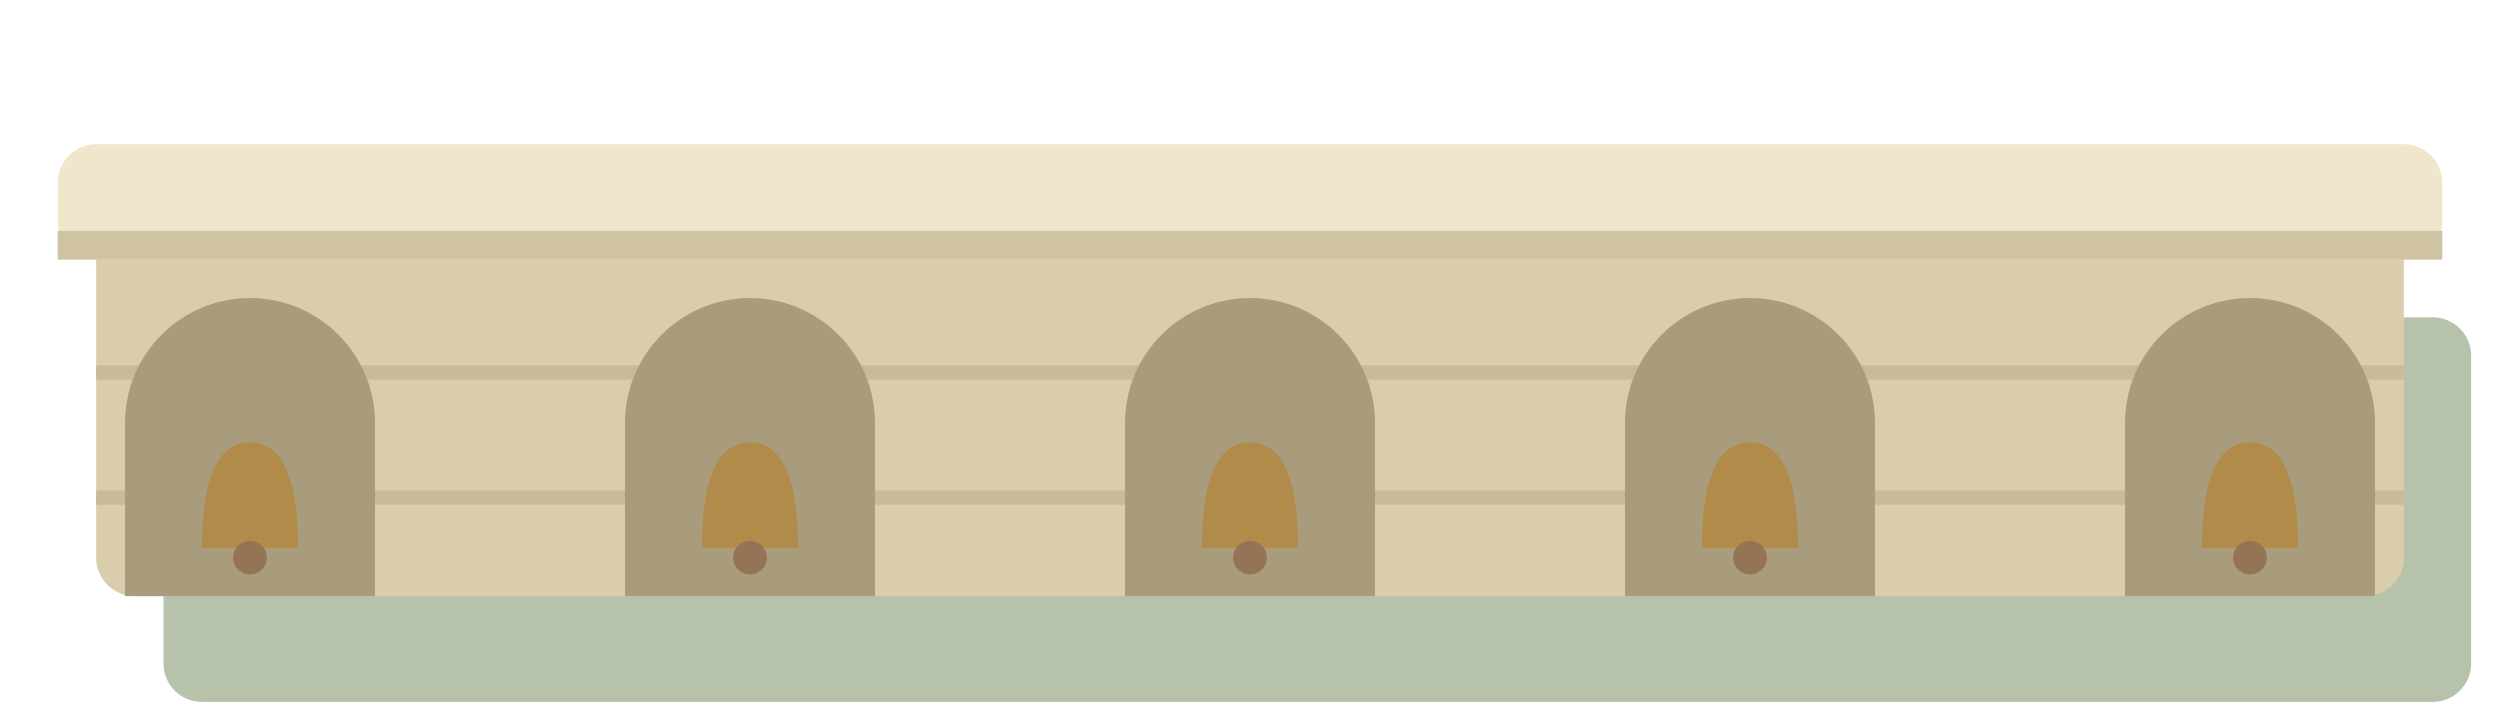
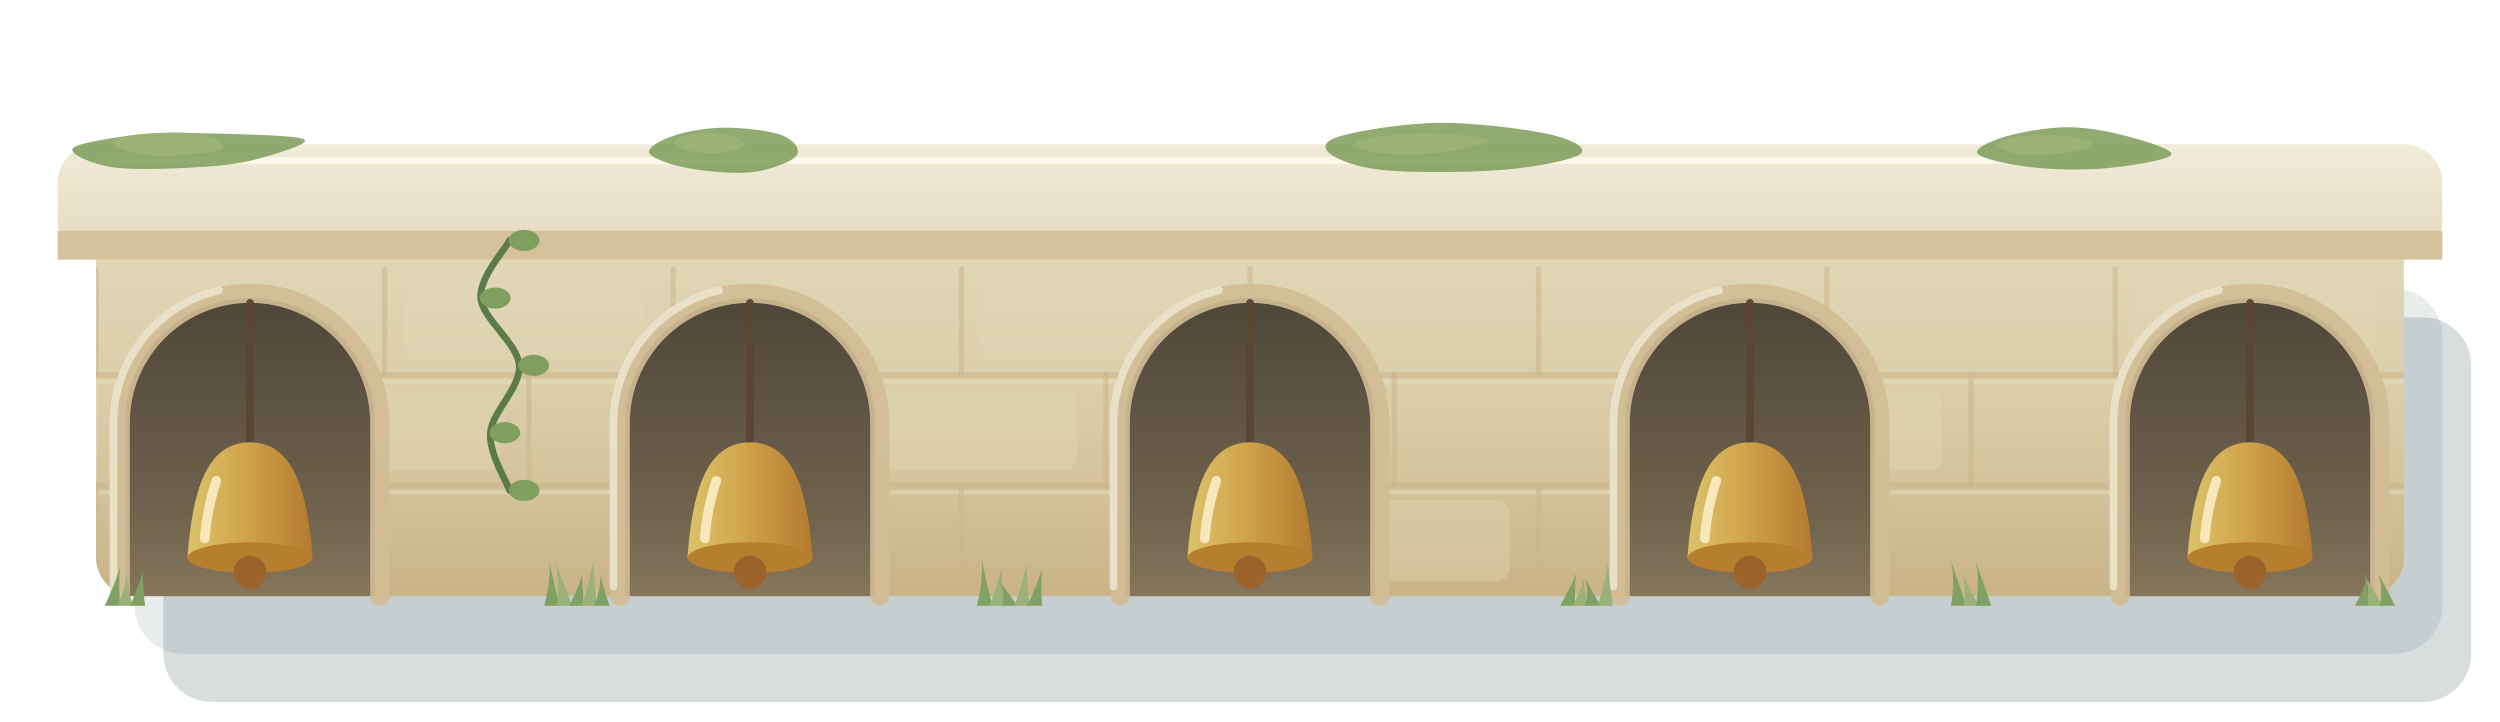
<svg xmlns="http://www.w3.org/2000/svg" width="520" height="150" viewBox="0 0 520 150">
-   <rect x="34" y="66" width="480" height="80" rx="8" fill="#B6C3AA" />
-   <rect x="20" y="44" width="480" height="80" rx="8" fill="#D9CDAE" />
-   <rect x="12" y="30" width="496" height="24" rx="8" fill="#EFE6CB" />
-   <rect x="12" y="48" width="496" height="6" fill="#CFC3A3" />
-   <rect x="20" y="76" width="480" height="3" fill="#C7BB99" />
-   <rect x="20" y="102" width="480" height="3" fill="#C7BB99" />
-   <path d="M26 124V88a26 26 0 0 1 52 0V124Z" fill="#A99C7C" />
-   <path d="M42 114q0-22 10-22t10 22Z" fill="#B18B49" />
-   <circle cx="52" cy="116" r="3.5" fill="#957455" />
-   <path d="M130 124V88a26 26 0 0 1 52 0V124Z" fill="#A99C7C" />
-   <path d="M146 114q0-22 10-22t10 22Z" fill="#B18B49" />
-   <circle cx="156" cy="116" r="3.5" fill="#957455" />
-   <path d="M234 124V88a26 26 0 0 1 52 0V124Z" fill="#A99C7C" />
-   <path d="M250 114q0-22 10-22t10 22Z" fill="#B18B49" />
-   <circle cx="260" cy="116" r="3.5" fill="#957455" />
-   <path d="M338 124V88a26 26 0 0 1 52 0V124Z" fill="#A99C7C" />
-   <path d="M354 114q0-22 10-22t10 22Z" fill="#B18B49" />
-   <circle cx="364" cy="116" r="3.5" fill="#957455" />
-   <path d="M442 124V88a26 26 0 0 1 52 0V124Z" fill="#A99C7C" />
-   <path d="M458 114q0-22 10-22t10 22Z" fill="#B18B49" />
-   <circle cx="468" cy="116" r="3.5" fill="#957455" />
+   <defs>
+     <linearGradient id="objbellgroveechowall-g1" x1="0.5" y1="0" x2="0.5" y2="1">
+       <stop offset="0" stop-color="#E2DAB9" />
+       <stop offset="0.55" stop-color="#D9CBA6" />
+       <stop offset="1" stop-color="#CAB287" />
+     </linearGradient>
+     <clipPath id="objbellgroveechowall-c2">
+       <path d="M28 44H492A8 8 0 0 1 500 52V116A8 8 0 0 1 492 124H28A8 8 0 0 1 20 116V52A8 8 0 0 1 28 44Z" />
+     </clipPath>
+     <linearGradient id="objbellgroveechowall-g3" x1="0.5" y1="0" x2="0.5" y2="1">
+       <stop offset="0" stop-color="#4E4638" />
+       <stop offset="0.7" stop-color="#6E624C" />
+       <stop offset="1" stop-color="#85765C" />
+     </linearGradient>
+     <linearGradient id="objbellgroveechowall-g4" x1="0" y1="0.5" x2="1" y2="0.5">
+       <stop offset="0" stop-color="#DBC36A" />
+       <stop offset="0.4" stop-color="#D2A84E" />
+       <stop offset="1" stop-color="#B37A2F" />
+     </linearGradient>
+     <linearGradient id="objbellgroveechowall-g5" x1="0.5" y1="0" x2="0.5" y2="1">
+       <stop offset="0" stop-color="#4E4638" />
+       <stop offset="0.7" stop-color="#6E624C" />
+       <stop offset="1" stop-color="#85765C" />
+     </linearGradient>
+     <linearGradient id="objbellgroveechowall-g6" x1="0" y1="0.5" x2="1" y2="0.5">
+       <stop offset="0" stop-color="#DBC36A" />
+       <stop offset="0.4" stop-color="#D2A84E" />
+       <stop offset="1" stop-color="#B37A2F" />
+     </linearGradient>
+     <linearGradient id="objbellgroveechowall-g7" x1="0.5" y1="0" x2="0.5" y2="1">
+       <stop offset="0" stop-color="#4E4638" />
+       <stop offset="0.7" stop-color="#6E624C" />
+       <stop offset="1" stop-color="#85765C" />
+     </linearGradient>
+     <linearGradient id="objbellgroveechowall-g8" x1="0" y1="0.5" x2="1" y2="0.5">
+       <stop offset="0" stop-color="#DBC36A" />
+       <stop offset="0.4" stop-color="#D2A84E" />
+       <stop offset="1" stop-color="#B37A2F" />
+     </linearGradient>
+     <linearGradient id="objbellgroveechowall-g9" x1="0.5" y1="0" x2="0.5" y2="1">
+       <stop offset="0" stop-color="#4E4638" />
+       <stop offset="0.7" stop-color="#6E624C" />
+       <stop offset="1" stop-color="#85765C" />
+     </linearGradient>
+     <linearGradient id="objbellgroveechowall-g10" x1="0" y1="0.5" x2="1" y2="0.5">
+       <stop offset="0" stop-color="#DBC36A" />
+       <stop offset="0.4" stop-color="#D2A84E" />
+       <stop offset="1" stop-color="#B37A2F" />
+     </linearGradient>
+     <linearGradient id="objbellgroveechowall-g11" x1="0.5" y1="0" x2="0.5" y2="1">
+       <stop offset="0" stop-color="#4E4638" />
+       <stop offset="0.7" stop-color="#6E624C" />
+       <stop offset="1" stop-color="#85765C" />
+     </linearGradient>
+     <linearGradient id="objbellgroveechowall-g12" x1="0" y1="0.5" x2="1" y2="0.5">
+       <stop offset="0" stop-color="#DBC36A" />
+       <stop offset="0.4" stop-color="#D2A84E" />
+       <stop offset="1" stop-color="#B37A2F" />
+     </linearGradient>
+     <linearGradient id="objbellgroveechowall-g13" x1="0.5" y1="0" x2="0.5" y2="1">
+       <stop offset="0" stop-color="#F0ECD9" />
+       <stop offset="1" stop-color="#E4D9BD" />
+     </linearGradient>
+   </defs>
+   <path d="M44 66H504A10 10 0 0 1 514 76V136A10 10 0 0 1 504 146H44A10 10 0 0 1 34 136V76A10 10 0 0 1 44 66Z" fill="#3E5A5C" opacity="0.2" />
+   <path d="M38 60H498A10 10 0 0 1 508 70V126A10 10 0 0 1 498 136H38A10 10 0 0 1 28 126V70A10 10 0 0 1 38 60Z" fill="#3E5A5C" opacity="0.12" />
+   <path d="M28 44H492A8 8 0 0 1 500 52V116A8 8 0 0 1 492 124H28A8 8 0 0 1 20 116V52A8 8 0 0 1 28 44Z" fill="url(#objbellgroveechowall-g1)" />
+   <g clip-path="url(#objbellgroveechowall-c2)">
+     <path d="M20 78H500" fill="none" stroke="#CCB58A" stroke-width="1.2" stroke-linecap="round" stroke-linejoin="round" opacity="0.6" />
+     <path d="M20 79.4H500" fill="none" stroke="#E6DFC2" stroke-width="0.8" stroke-linecap="round" stroke-linejoin="round" opacity="0.5" />
+     <path d="M20 56V78" fill="none" stroke="#CCB58A" stroke-width="1.1" stroke-linecap="round" stroke-linejoin="round" opacity="0.55" />
+     <path d="M80 56V78" fill="none" stroke="#CCB58A" stroke-width="1.1" stroke-linecap="round" stroke-linejoin="round" opacity="0.55" />
+     <path d="M87 59H131A3 3 0 0 1 134 62V72A3 3 0 0 1 131 75H87A3 3 0 0 1 84 72V62A3 3 0 0 1 87 59Z" fill="#E0D6B4" opacity="0.4" />
+     <path d="M140 56V78" fill="none" stroke="#CCB58A" stroke-width="1.1" stroke-linecap="round" stroke-linejoin="round" opacity="0.55" />
+     <path d="M200 56V78" fill="none" stroke="#CCB58A" stroke-width="1.1" stroke-linecap="round" stroke-linejoin="round" opacity="0.55" />
+     <path d="M207 59H251A3 3 0 0 1 254 62V72A3 3 0 0 1 251 75H207A3 3 0 0 1 204 72V62A3 3 0 0 1 207 59Z" fill="#E0D6B4" opacity="0.4" />
+     <path d="M260 56V78" fill="none" stroke="#CCB58A" stroke-width="1.1" stroke-linecap="round" stroke-linejoin="round" opacity="0.55" />
+     <path d="M320 56V78" fill="none" stroke="#CCB58A" stroke-width="1.1" stroke-linecap="round" stroke-linejoin="round" opacity="0.55" />
+     <path d="M380 56V78" fill="none" stroke="#CCB58A" stroke-width="1.1" stroke-linecap="round" stroke-linejoin="round" opacity="0.55" />
+     <path d="M440 56V78" fill="none" stroke="#CCB58A" stroke-width="1.1" stroke-linecap="round" stroke-linejoin="round" opacity="0.55" />
+     <path d="M447 59H491A3 3 0 0 1 494 62V72A3 3 0 0 1 491 75H447A3 3 0 0 1 444 72V62A3 3 0 0 1 447 59Z" fill="#E0D6B4" opacity="0.4" />
+     <path d="M20 101H500" fill="none" stroke="#CCB58A" stroke-width="1.2" stroke-linecap="round" stroke-linejoin="round" opacity="0.6" />
+     <path d="M20 102.4H500" fill="none" stroke="#E6DFC2" stroke-width="0.8" stroke-linecap="round" stroke-linejoin="round" opacity="0.5" />
+     <path d="M50 78V101" fill="none" stroke="#CCB58A" stroke-width="1.1" stroke-linecap="round" stroke-linejoin="round" opacity="0.55" />
+     <path d="M57 81H101A3 3 0 0 1 104 84V95A3 3 0 0 1 101 98H57A3 3 0 0 1 54 95V84A3 3 0 0 1 57 81Z" fill="#E0D6B4" opacity="0.4" />
+     <path d="M110 78V101" fill="none" stroke="#CCB58A" stroke-width="1.1" stroke-linecap="round" stroke-linejoin="round" opacity="0.55" />
+     <path d="M170 78V101" fill="none" stroke="#CCB58A" stroke-width="1.1" stroke-linecap="round" stroke-linejoin="round" opacity="0.55" />
+     <path d="M177 81H221A3 3 0 0 1 224 84V95A3 3 0 0 1 221 98H177A3 3 0 0 1 174 95V84A3 3 0 0 1 177 81Z" fill="#E0D6B4" opacity="0.4" />
+     <path d="M230 78V101" fill="none" stroke="#CCB58A" stroke-width="1.1" stroke-linecap="round" stroke-linejoin="round" opacity="0.55" />
+     <path d="M237 81H281A3 3 0 0 1 284 84V95A3 3 0 0 1 281 98H237A3 3 0 0 1 234 95V84A3 3 0 0 1 237 81Z" fill="#E0D6B4" opacity="0.4" />
+     <path d="M290 78V101" fill="none" stroke="#CCB58A" stroke-width="1.1" stroke-linecap="round" stroke-linejoin="round" opacity="0.55" />
+     <path d="M350 78V101" fill="none" stroke="#CCB58A" stroke-width="1.1" stroke-linecap="round" stroke-linejoin="round" opacity="0.55" />
+     <path d="M357 81H401A3 3 0 0 1 404 84V95A3 3 0 0 1 401 98H357A3 3 0 0 1 354 95V84A3 3 0 0 1 357 81Z" fill="#E0D6B4" opacity="0.4" />
+     <path d="M410 78V101" fill="none" stroke="#CCB58A" stroke-width="1.1" stroke-linecap="round" stroke-linejoin="round" opacity="0.55" />
+     <path d="M470 78V101" fill="none" stroke="#CCB58A" stroke-width="1.1" stroke-linecap="round" stroke-linejoin="round" opacity="0.55" />
+     <path d="M20 124H500" fill="none" stroke="#CCB58A" stroke-width="1.2" stroke-linecap="round" stroke-linejoin="round" opacity="0.6" />
+     <path d="M20 125.4H500" fill="none" stroke="#E6DFC2" stroke-width="0.8" stroke-linecap="round" stroke-linejoin="round" opacity="0.5" />
+     <path d="M20 101V124" fill="none" stroke="#CCB58A" stroke-width="1.1" stroke-linecap="round" stroke-linejoin="round" opacity="0.55" />
+     <path d="M80 101V124" fill="none" stroke="#CCB58A" stroke-width="1.1" stroke-linecap="round" stroke-linejoin="round" opacity="0.55" />
+     <path d="M140 101V124" fill="none" stroke="#CCB58A" stroke-width="1.1" stroke-linecap="round" stroke-linejoin="round" opacity="0.55" />
+     <path d="M200 101V124" fill="none" stroke="#CCB58A" stroke-width="1.1" stroke-linecap="round" stroke-linejoin="round" opacity="0.55" />
+     <path d="M260 101V124" fill="none" stroke="#CCB58A" stroke-width="1.1" stroke-linecap="round" stroke-linejoin="round" opacity="0.55" />
+     <path d="M267 104H311A3 3 0 0 1 314 107V118A3 3 0 0 1 311 121H267A3 3 0 0 1 264 118V107A3 3 0 0 1 267 104Z" fill="#E0D6B4" opacity="0.4" />
+     <path d="M320 101V124" fill="none" stroke="#CCB58A" stroke-width="1.1" stroke-linecap="round" stroke-linejoin="round" opacity="0.55" />
+     <path d="M380 101V124" fill="none" stroke="#CCB58A" stroke-width="1.1" stroke-linecap="round" stroke-linejoin="round" opacity="0.55" />
+     <path d="M440 101V124" fill="none" stroke="#CCB58A" stroke-width="1.1" stroke-linecap="round" stroke-linejoin="round" opacity="0.55" />
+   </g>
+   <path d="M26 124V88a26 26 0 0 1 52 0V124Z" fill="url(#objbellgroveechowall-g3)" />
+   <path d="M25 124V88a27 27 0 0 1 54 0V124" fill="none" stroke="#D1BD95" stroke-width="4" stroke-linecap="round" stroke-linejoin="round" opacity="0.9" />
+   <path d="M23.6 122V88a28.4 28.4 0 0 1 22 -27.6" fill="none" stroke="#EEE8D3" stroke-width="1.6" stroke-linecap="round" stroke-linejoin="round" opacity="0.8" />
+   <path d="M52 63V92" fill="none" stroke="#5A4632" stroke-width="1.6" stroke-linecap="round" stroke-linejoin="round" />
+   <path d="M39 116C40 102 43 92 52 92C61 92 64 102 65 116Q52 120 39 116Z" fill="url(#objbellgroveechowall-g4)" />
+   <path d="M39 116A13 3.2 0 1 0 65 116A13 3.2 0 1 0 39 116Z" fill="#B87E30" />
+   <path d="M48.6 119A3.4 3.4 0 1 0 55.4 119A3.4 3.4 0 1 0 48.6 119Z" fill="#9B622A" />
+   <path d="M45 100Q43 106 42.6 112" fill="none" stroke="#FFF4D2" stroke-width="2" stroke-linecap="round" stroke-linejoin="round" opacity="0.8" />
+   <path d="M130 124V88a26 26 0 0 1 52 0V124Z" fill="url(#objbellgroveechowall-g5)" />
+   <path d="M129 124V88a27 27 0 0 1 54 0V124" fill="none" stroke="#D1BD95" stroke-width="4" stroke-linecap="round" stroke-linejoin="round" opacity="0.9" />
+   <path d="M127.6 122V88a28.4 28.4 0 0 1 22 -27.6" fill="none" stroke="#EEE8D3" stroke-width="1.6" stroke-linecap="round" stroke-linejoin="round" opacity="0.8" />
+   <path d="M156 63V92" fill="none" stroke="#5A4632" stroke-width="1.6" stroke-linecap="round" stroke-linejoin="round" />
+   <path d="M143 116C144 102 147 92 156 92C165 92 168 102 169 116Q156 120 143 116Z" fill="url(#objbellgroveechowall-g6)" />
+   <path d="M143 116A13 3.2 0 1 0 169 116A13 3.2 0 1 0 143 116Z" fill="#B87E30" />
+   <path d="M152.6 119A3.4 3.4 0 1 0 159.4 119A3.4 3.4 0 1 0 152.6 119Z" fill="#9B622A" />
+   <path d="M149 100Q147 106 146.6 112" fill="none" stroke="#FFF4D2" stroke-width="2" stroke-linecap="round" stroke-linejoin="round" opacity="0.8" />
+   <path d="M234 124V88a26 26 0 0 1 52 0V124Z" fill="url(#objbellgroveechowall-g7)" />
+   <path d="M233 124V88a27 27 0 0 1 54 0V124" fill="none" stroke="#D1BD95" stroke-width="4" stroke-linecap="round" stroke-linejoin="round" opacity="0.9" />
+   <path d="M231.6 122V88a28.4 28.4 0 0 1 22 -27.6" fill="none" stroke="#EEE8D3" stroke-width="1.6" stroke-linecap="round" stroke-linejoin="round" opacity="0.8" />
+   <path d="M260 63V92" fill="none" stroke="#5A4632" stroke-width="1.6" stroke-linecap="round" stroke-linejoin="round" />
+   <path d="M247 116C248 102 251 92 260 92C269 92 272 102 273 116Q260 120 247 116Z" fill="url(#objbellgroveechowall-g8)" />
+   <path d="M247 116A13 3.2 0 1 0 273 116A13 3.2 0 1 0 247 116Z" fill="#B87E30" />
+   <path d="M256.6 119A3.4 3.4 0 1 0 263.4 119A3.4 3.4 0 1 0 256.6 119Z" fill="#9B622A" />
+   <path d="M253 100Q251 106 250.6 112" fill="none" stroke="#FFF4D2" stroke-width="2" stroke-linecap="round" stroke-linejoin="round" opacity="0.8" />
+   <path d="M338 124V88a26 26 0 0 1 52 0V124Z" fill="url(#objbellgroveechowall-g9)" />
+   <path d="M337 124V88a27 27 0 0 1 54 0V124" fill="none" stroke="#D1BD95" stroke-width="4" stroke-linecap="round" stroke-linejoin="round" opacity="0.9" />
+   <path d="M335.6 122V88a28.4 28.4 0 0 1 22 -27.6" fill="none" stroke="#EEE8D3" stroke-width="1.6" stroke-linecap="round" stroke-linejoin="round" opacity="0.8" />
+   <path d="M364 63V92" fill="none" stroke="#5A4632" stroke-width="1.6" stroke-linecap="round" stroke-linejoin="round" />
+   <path d="M351 116C352 102 355 92 364 92C373 92 376 102 377 116Q364 120 351 116Z" fill="url(#objbellgroveechowall-g10)" />
+   <path d="M351 116A13 3.2 0 1 0 377 116A13 3.2 0 1 0 351 116Z" fill="#B87E30" />
+   <path d="M360.6 119A3.4 3.4 0 1 0 367.4 119A3.4 3.4 0 1 0 360.6 119Z" fill="#9B622A" />
+   <path d="M357 100Q355 106 354.6 112" fill="none" stroke="#FFF4D2" stroke-width="2" stroke-linecap="round" stroke-linejoin="round" opacity="0.8" />
+   <path d="M442 124V88a26 26 0 0 1 52 0V124Z" fill="url(#objbellgroveechowall-g11)" />
+   <path d="M441 124V88a27 27 0 0 1 54 0V124" fill="none" stroke="#D1BD95" stroke-width="4" stroke-linecap="round" stroke-linejoin="round" opacity="0.9" />
+   <path d="M439.6 122V88a28.4 28.4 0 0 1 22 -27.6" fill="none" stroke="#EEE8D3" stroke-width="1.6" stroke-linecap="round" stroke-linejoin="round" opacity="0.8" />
+   <path d="M468 63V92" fill="none" stroke="#5A4632" stroke-width="1.6" stroke-linecap="round" stroke-linejoin="round" />
+   <path d="M455 116C456 102 459 92 468 92C477 92 480 102 481 116Q468 120 455 116Z" fill="url(#objbellgroveechowall-g12)" />
+   <path d="M455 116A13 3.2 0 1 0 481 116A13 3.2 0 1 0 455 116Z" fill="#B87E30" />
+   <path d="M464.6 119A3.4 3.4 0 1 0 471.4 119A3.4 3.4 0 1 0 464.6 119Z" fill="#9B622A" />
+   <path d="M461 100Q459 106 458.6 112" fill="none" stroke="#FFF4D2" stroke-width="2" stroke-linecap="round" stroke-linejoin="round" opacity="0.8" />
+   <path d="M20 30H500A8 8 0 0 1 508 38V46A8 8 0 0 1 500 54H20A8 8 0 0 1 12 46V38A8 8 0 0 1 20 30Z" fill="url(#objbellgroveechowall-g13)" />
+   <path d="M12 48H508V54H12Z" fill="#D6C19D" />
+   <path d="M20 33.4H420" fill="none" stroke="#FFFBEF" stroke-width="1.4" stroke-linecap="round" stroke-linejoin="round" opacity="0.8" />
+   <path d="M23.75 34.84C19.01 34.21 14.28 31.99 15.13 30.86C15.97 29.72 23.96 28.54 28.81 28.02C33.65 27.5 38.48 27.61 44.2 27.76C49.91 27.91 61.28 28.13 63.13 28.93C64.97 29.74 58.53 31.63 55.27 32.58C52.02 33.53 48.84 34.25 43.59 34.62C38.34 35 28.5 35.47 23.75 34.84Z" fill="#7E9C5A" opacity="0.85" />
+   <path d="M38.06 27.57C41.31 27.72 44.19 28.65 45.33 29.29C46.47 29.92 46.99 30.83 44.91 31.36C42.83 31.9 36.3 32.62 32.86 32.49C29.42 32.37 25.42 31.3 24.26 30.62C23.09 29.93 23.54 28.87 25.85 28.37C28.15 27.86 34.82 27.41 38.06 27.57Z" fill="#9FB374" opacity="0.8" />
+   <path d="M156.37 35.82C152.6 36.24 146.6 35.63 143.04 34.96C139.49 34.29 135.53 32.93 135.04 31.8C134.55 30.68 137.48 29.1 140.1 28.23C142.73 27.35 147.02 26.56 150.78 26.55C154.55 26.54 160.23 27.18 162.7 28.16C165.18 29.14 166.69 31.13 165.63 32.41C164.58 33.69 160.13 35.39 156.37 35.82Z" fill="#7E9C5A" opacity="0.85" />
+   <path d="M142.49 31.16C141.06 30.72 139.78 29.88 140.26 29.3C140.74 28.72 143.3 27.81 145.37 27.67C147.44 27.52 151.09 27.96 152.66 28.44C154.22 28.92 155.38 29.97 154.75 30.55C154.12 31.13 150.9 31.82 148.86 31.92C146.81 32.03 143.93 31.6 142.49 31.16Z" fill="#9FB374" opacity="0.8" />
+   <path d="M278.89 28.28C282.66 27.2 292.09 25.62 299.28 25.55C306.48 25.48 317.16 26.81 322.07 27.88C326.98 28.96 330.25 30.76 328.73 32C327.21 33.23 319.7 34.73 312.93 35.3C306.16 35.87 294.16 35.98 288.11 35.43C282.06 34.88 278.2 33.19 276.66 31.99C275.12 30.8 275.11 29.35 278.89 28.28Z" fill="#7E9C5A" opacity="0.85" />
+   <path d="M309.73 29.05C310.78 29.6 306.47 30.48 303.55 31.01C300.62 31.55 295.84 32.33 292.18 32.27C288.52 32.21 282.71 31.25 281.58 30.65C280.46 30.06 282.82 29.2 285.44 28.71C288.05 28.21 293.2 27.62 297.25 27.68C301.3 27.74 308.68 28.49 309.73 29.05Z" fill="#9FB374" opacity="0.8" />
+   <path d="M451.54 32.27C450.64 33.35 442.56 34.61 437.7 35.03C432.84 35.44 426.75 35.28 422.36 34.77C417.97 34.26 412.24 33.04 411.36 31.98C410.48 30.93 413.95 29.35 417.09 28.42C420.24 27.5 425.88 26.44 430.21 26.46C434.55 26.47 439.54 27.54 443.09 28.51C446.64 29.48 452.44 31.18 451.54 32.27Z" fill="#7E9C5A" opacity="0.85" />
+   <path d="M419.89 32.15C417.4 31.83 415.15 30.45 415.56 29.78C415.98 29.12 419.87 28.38 422.37 28.16C424.88 27.94 428.42 28.14 430.61 28.45C432.8 28.76 435.51 29.46 435.49 30C435.47 30.54 433.09 31.31 430.49 31.67C427.89 32.03 422.37 32.46 419.89 32.15Z" fill="#9FB374" opacity="0.8" />
+   <path d="M106 50C105 52 99.67 57.67 100 62C100.33 66.33 107.67 71.33 108 76C108.33 80.67 102.33 85.67 102 90C101.67 94.33 105.33 100 106 102" fill="none" stroke="#5B7B48" stroke-width="1.4" stroke-linecap="round" stroke-linejoin="round" />
+   <path d="M105.8 50A3.2 2.2 0 1 0 112.2 50A3.2 2.2 0 1 0 105.8 50Z" fill="#7F9F5F" />
+   <path d="M99.8 62A3.2 2.2 0 1 0 106.2 62A3.2 2.2 0 1 0 99.8 62Z" fill="#7F9F5F" />
+   <path d="M107.8 76A3.2 2.2 0 1 0 114.2 76A3.2 2.2 0 1 0 107.8 76Z" fill="#7F9F5F" />
+   <path d="M101.8 90A3.2 2.2 0 1 0 108.2 90A3.2 2.2 0 1 0 101.8 90Z" fill="#7F9F5F" />
+   <path d="M105.8 102A3.2 2.2 0 1 0 112.2 102A3.2 2.2 0 1 0 105.8 102Z" fill="#7F9F5F" />
+   <path d="M21.8 126Q24.02 121.19 24.94 117.99Q24.66 122.79 25 126Z" fill="#7FA163" />
+   <path d="M24.4 126Q26.13 122.18 26.34 119.63Q26.9 123.45 27.6 126Z" fill="#9AB27A" />
+   <path d="M27 126Q29.04 121.68 29.69 118.81Q29.73 123.12 30.2 126Z" fill="#7FA163" />
+   <path d="M113.2 126Q114.6 120.59 114.3 116.99Q115.45 122.4 116.4 126Z" fill="#7FA163" />
+   <path d="M115.8 126Q116.58 120.26 115.34 116.43Q117.58 122.17 119 126Z" fill="#9AB27A" />
+   <path d="M118.4 126Q120.42 122.12 121.06 119.53Q121.12 123.41 121.6 126Z" fill="#7FA163" />
+   <path d="M121 126Q122.91 120.31 123.36 116.51Q123.63 122.2 124.2 126Z" fill="#9AB27A" />
+   <path d="M123.6 126Q125.05 122.21 124.84 119.68Q125.89 123.47 126.8 126Z" fill="#7FA163" />
+   <path d="M203.2 126Q204.56 120.36 204.2 116.59Q205.42 122.24 206.4 126Z" fill="#7FA163" />
+   <path d="M205.8 126Q207.78 121.14 208.34 117.9Q208.48 122.76 209 126Z" fill="#9AB27A" />
+   <path d="M208.4 126Q209.15 122.96 207.89 120.93Q210.17 123.97 211.6 126Z" fill="#7FA163" />
+   <path d="M211 126Q212.95 120.63 213.47 117.05Q213.66 122.42 214.2 126Z" fill="#9AB27A" />
+   <path d="M213.6 126Q215.81 121.49 216.72 118.48Q216.46 122.99 216.8 126Z" fill="#7FA163" />
+   <path d="M324.5 126Q326.8 121.98 327.85 119.3Q327.43 123.32 327.7 126Z" fill="#7FA163" />
+   <path d="M327.1 126Q328.96 122.68 329.34 120.46Q329.69 123.78 330.3 126Z" fill="#9AB27A" />
+   <path d="M329.7 126Q330.61 122.45 329.58 120.08Q331.58 123.63 332.9 126Z" fill="#7FA163" />
+   <path d="M332.3 126Q334.11 120.62 334.42 117.03Q334.86 122.41 335.5 126Z" fill="#9AB27A" />
+   <path d="M405.8 126Q406.74 120.28 405.74 116.47Q407.7 122.19 409 126Z" fill="#7FA163" />
+   <path d="M408.4 126Q409.16 121.79 407.89 118.98Q410.17 123.19 411.6 126Z" fill="#9AB27A" />
+   <path d="M411 126Q411.9 120.28 410.85 116.47Q412.87 122.19 414.2 126Z" fill="#7FA163" />
+   <path d="M489.8 126Q491.7 122.66 492.16 120.44Q492.43 123.78 493 126Z" fill="#7FA163" />
+   <path d="M492.4 126Q493.03 121.99 491.57 119.32Q494.07 123.33 495.6 126Z" fill="#9AB27A" />
+   <path d="M495 126Q495.76 121.83 494.5 119.05Q496.77 123.22 498.2 126Z" fill="#7FA163" />
</svg>
